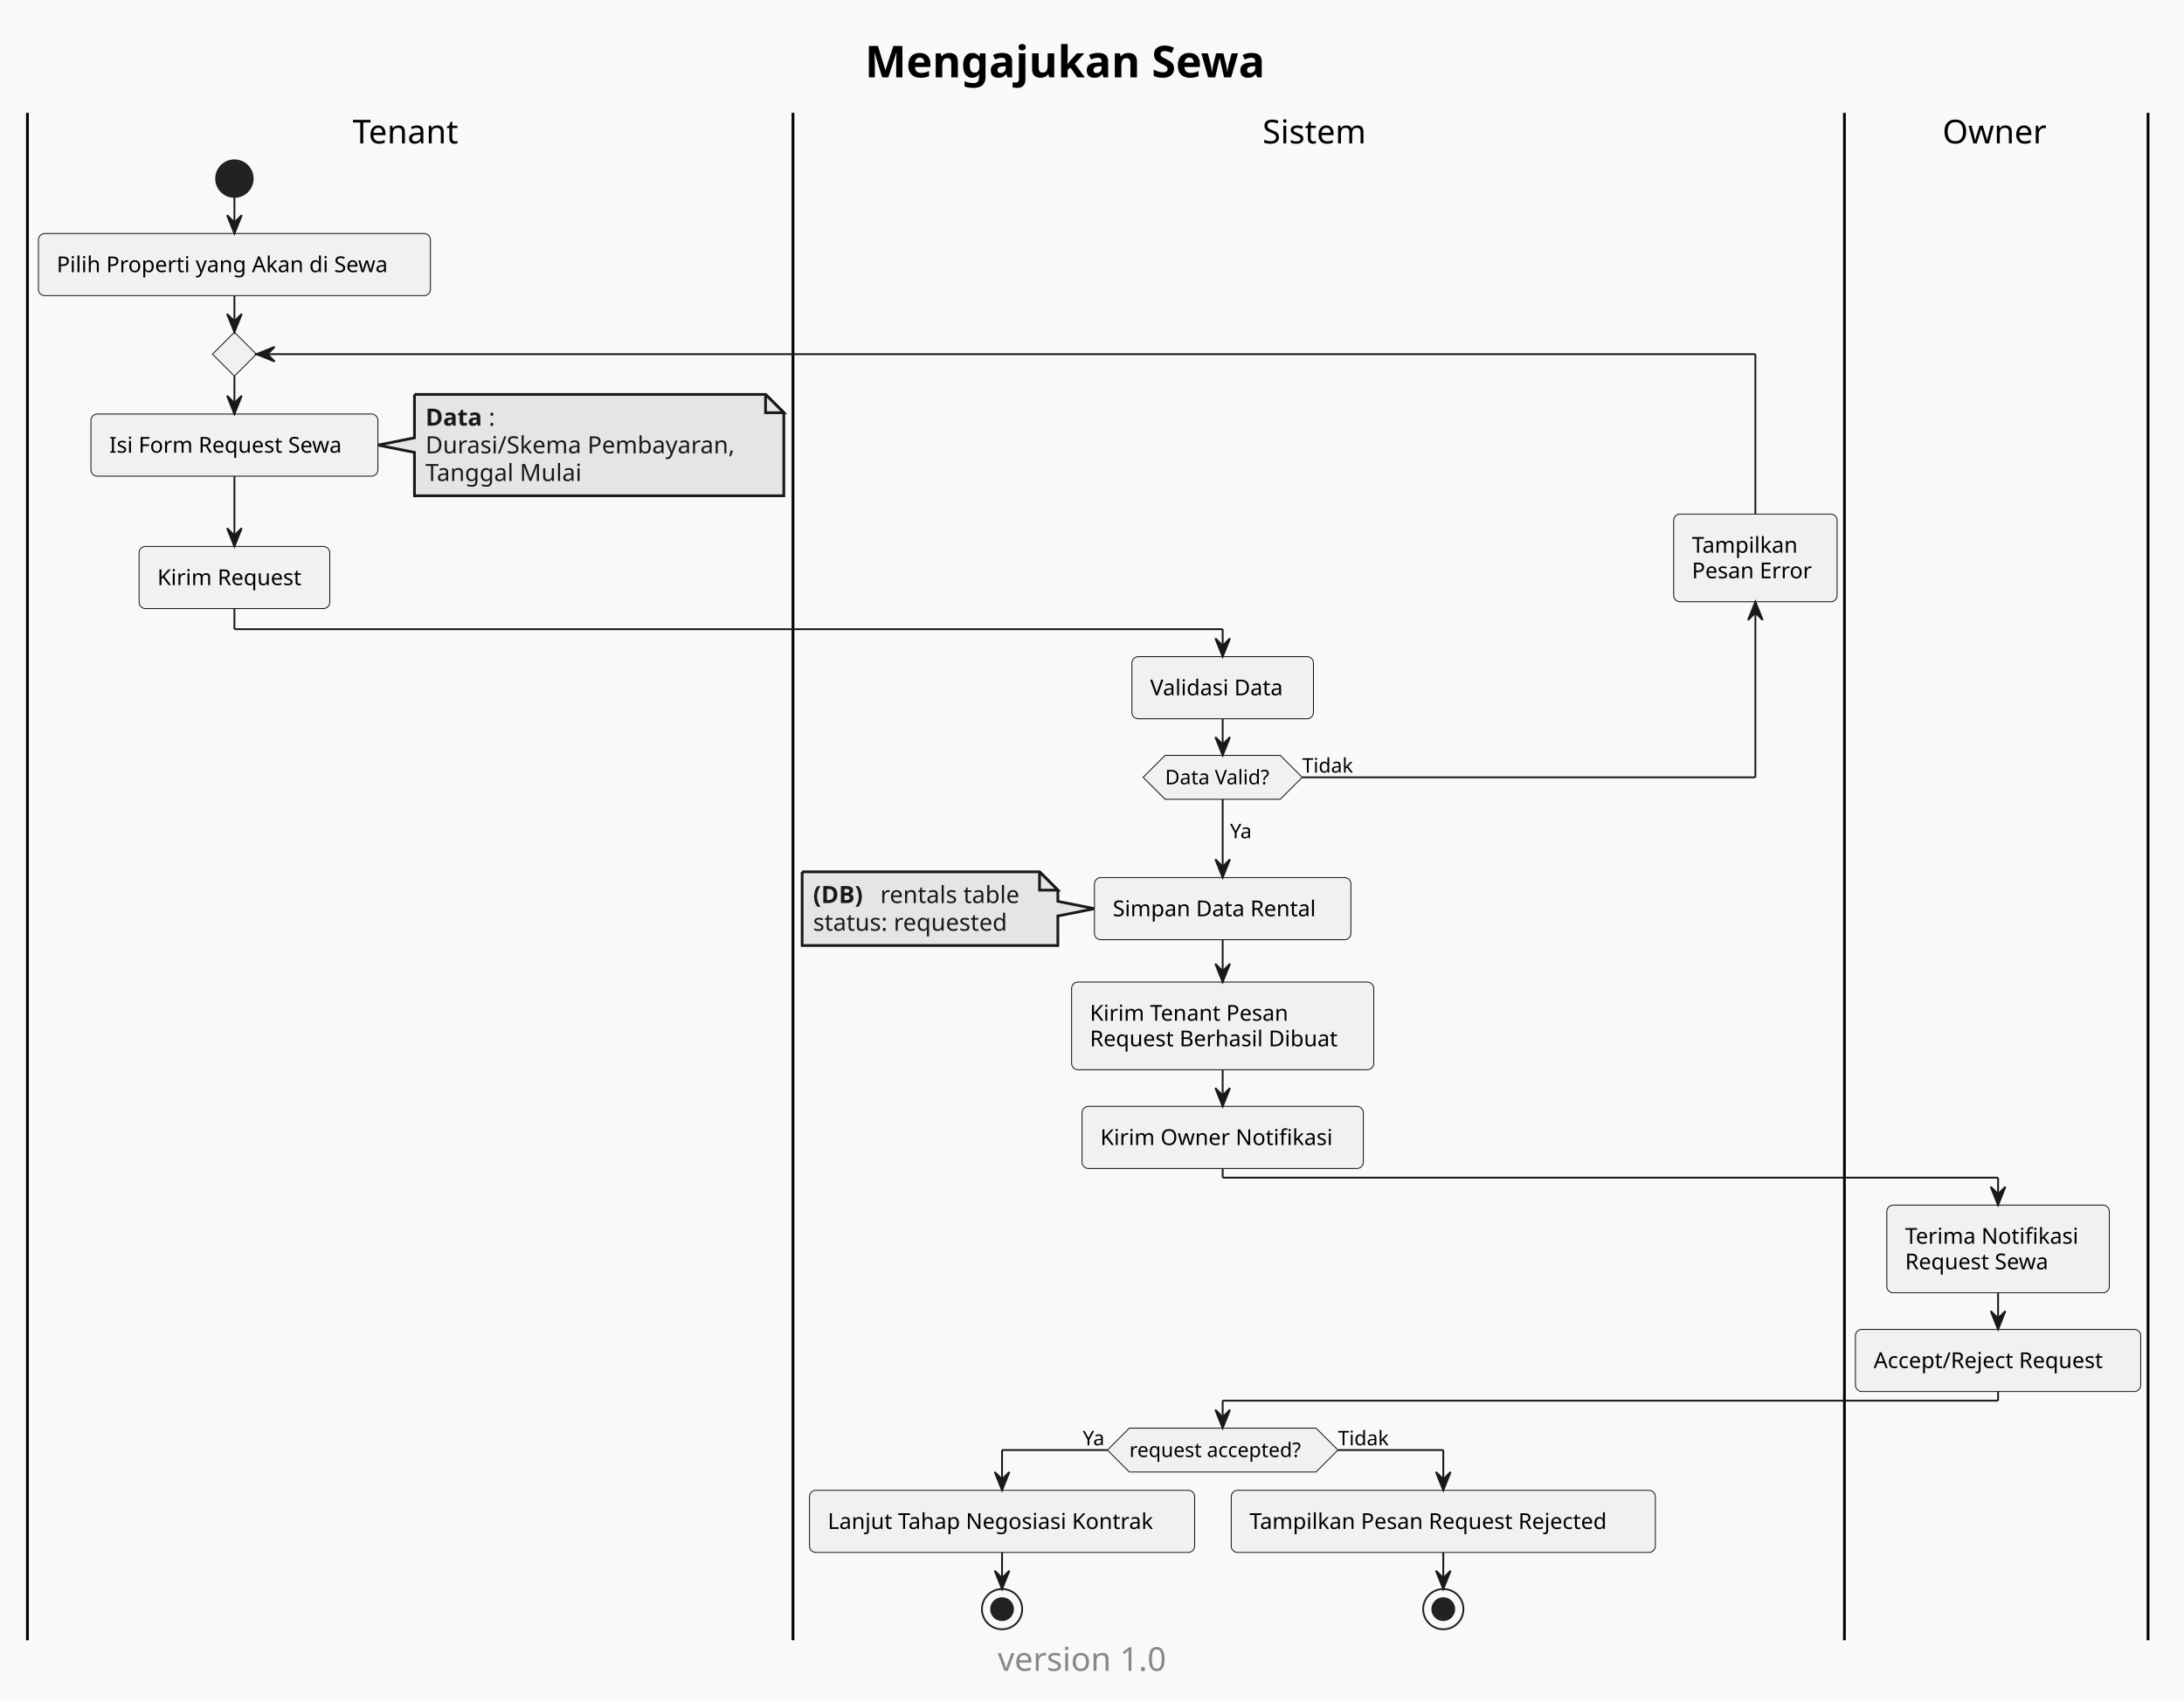
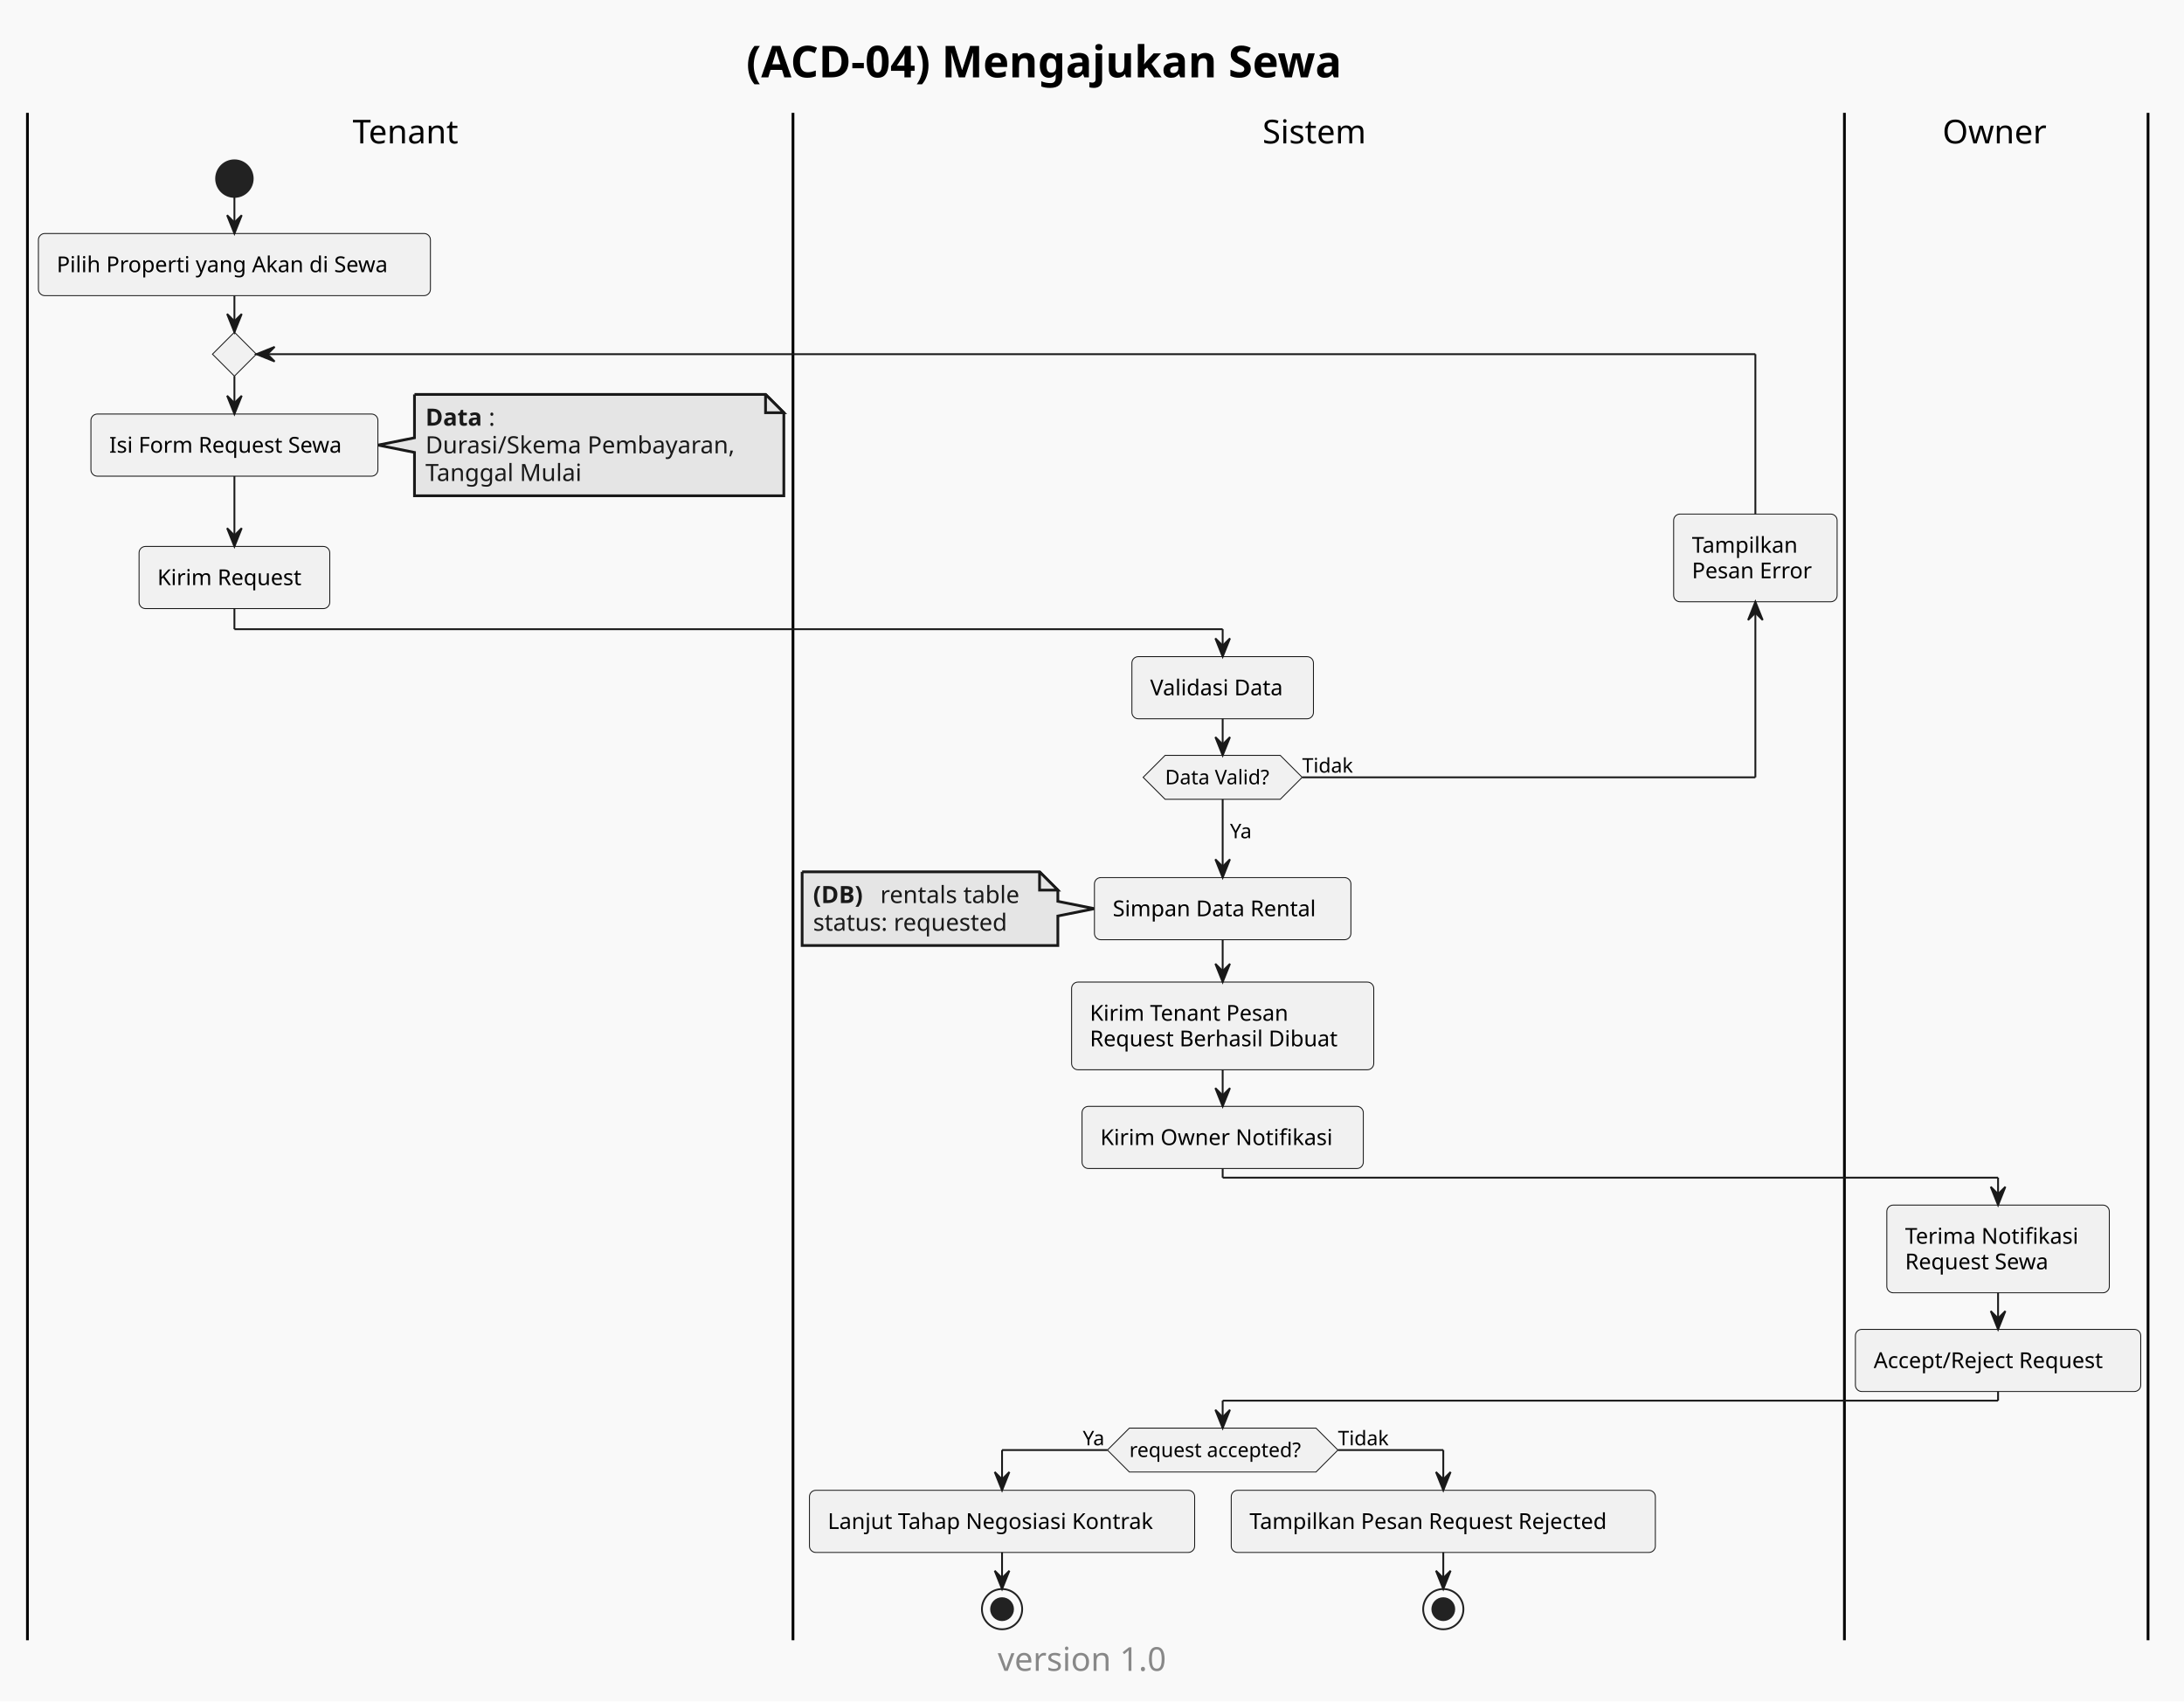
<svg xmlns="http://www.w3.org/2000/svg" contentStyleType="text/css" data-diagram-type="ACTIVITY" height="930px" preserveAspectRatio="none" style="width:1194px;height:930px;background:#F9F9F9;" version="1.1" viewBox="0 0 1194 930" width="1194px" zoomAndPan="magnify">
  <defs />
  <g>
    <rect fill="#F9F9F9" height="930" style="stroke:none;stroke-width:1;" width="1194" x="0" y="0" />
    <g class="title" data-source-line="4">
-       <text fill="#000000" font-family="sans-serif" font-size="24" font-weight="bold" lengthAdjust="spacing" textLength="245.461" x="472.872" y="42.277">Mengajukan Sewa</text>
+       <text fill="#000000" font-family="sans-serif" font-size="24" font-weight="bold" lengthAdjust="spacing" textLength="375.223" x="407.991" y="42.277">(ACD-04) Mengajukan Sewa</text>
    </g>
    <rect fill="none" height="20.953" style="stroke:none;stroke-width:1;" width="1161.205" x="15" y="61.683" />
    <ellipse cx="128.157" cy="97.636" fill="#222222" rx="10" ry="10" style="stroke:#222222;stroke-width:1;" />
    <rect fill="#F1F1F1" height="33.969" rx="3.5" ry="3.5" style="stroke:#181818;stroke-width:0.5;" width="214.315" x="21" y="127.636" />
    <text fill="#000000" font-family="sans-serif" font-size="12" lengthAdjust="spacing" textLength="194.315" x="31" y="148.774">Pilih Properti yang Akan di Sewa</text>
    <path d="M226.601,215.605 L226.601,239.304 L206.601,243.304 L226.601,247.304 L226.601,271.003 A0,0 0 0 0 226.601,271.003 L428.528,271.003 A0,0 0 0 0 428.528,271.003 L428.528,225.605 L418.528,215.605 L226.601,215.605 A0,0 0 0 0 226.601,215.605" fill="#E5E5E5" style="stroke:#191919;stroke-width:1.5;" />
    <path d="M418.528,215.605 L418.528,225.605 L428.528,225.605 L418.528,215.605" fill="#E5E5E5" style="stroke:#191919;stroke-width:1.5;" />
    <text fill="#191919" font-family="sans-serif" font-size="13" font-weight="bold" lengthAdjust="spacing" textLength="34.55" x="232.601" y="232.671">Data</text>
    <text fill="#191919" font-family="sans-serif" font-size="13" lengthAdjust="spacing" textLength="4.38" x="267.151" y="232.671">:</text>
    <text fill="#191919" font-family="sans-serif" font-size="13" lengthAdjust="spacing" textLength="180.927" x="232.601" y="247.804">Durasi/Skema Pembayaran,</text>
    <text fill="#191919" font-family="sans-serif" font-size="13" lengthAdjust="spacing" textLength="91.006" x="232.601" y="262.937">Tanggal Mulai</text>
    <rect fill="#F1F1F1" height="33.969" rx="3.5" ry="3.5" style="stroke:#181818;stroke-width:0.5;" width="156.887" x="49.714" y="226.319" />
    <text fill="#000000" font-family="sans-serif" font-size="12" lengthAdjust="spacing" textLength="136.887" x="59.714" y="247.458">Isi Form Request Sewa</text>
    <rect fill="#F1F1F1" height="33.969" rx="3.5" ry="3.5" style="stroke:#181818;stroke-width:0.5;" width="104.258" x="76.028" y="298.702" />
    <text fill="#000000" font-family="sans-serif" font-size="12" lengthAdjust="spacing" textLength="84.258" x="86.028" y="319.841">Kirim Request</text>
    <polygon fill="#F1F1F1" points="128.157,181.605,140.157,193.605,128.157,205.605,116.157,193.605,128.157,181.605" style="stroke:#181818;stroke-width:0.5;" />
    <line style="stroke:#000000;stroke-width:1.5;" x1="15" x2="15" y1="61.683" y2="896.612" />
    <rect fill="#F1F1F1" height="33.969" rx="3.5" ry="3.5" style="stroke:#181818;stroke-width:0.5;" width="99.254" x="618.812" y="358.94" />
    <text fill="#000000" font-family="sans-serif" font-size="12" lengthAdjust="spacing" textLength="79.254" x="628.812" y="380.079">Validasi Data</text>
    <polygon fill="#F1F1F1" points="636.959,412.909,699.919,412.909,711.919,424.909,699.919,436.909,636.959,436.909,624.959,424.909,636.959,412.909" style="stroke:#181818;stroke-width:0.5;" />
    <text fill="#000000" font-family="sans-serif" font-size="11" lengthAdjust="spacing" textLength="62.96" x="636.959" y="428.717">Data Valid?</text>
    <text fill="#000000" font-family="sans-serif" font-size="11" lengthAdjust="spacing" textLength="29.869" x="711.919" y="422.315">Tidak</text>
    <rect fill="#F1F1F1" height="47.938" rx="3.5" ry="3.5" style="stroke:#181818;stroke-width:0.5;" width="89.369" x="914.985" y="281.003" />
    <text fill="#000000" font-family="sans-serif" font-size="12" lengthAdjust="spacing" textLength="62.566" x="924.985" y="302.142">Tampilkan</text>
    <text fill="#000000" font-family="sans-serif" font-size="12" lengthAdjust="spacing" textLength="69.369" x="924.985" y="316.11">Pesan Error</text>
    <path d="M438.528,476.565 L438.528,516.831 A0,0 0 0 0 438.528,516.831 L578.331,516.831 A0,0 0 0 0 578.331,516.831 L578.331,500.698 L598.331,496.698 L578.331,492.698 L578.331,486.565 L568.331,476.565 L438.528,476.565 A0,0 0 0 0 438.528,476.565" fill="#E5E5E5" style="stroke:#191919;stroke-width:1.5;" />
    <path d="M568.331,476.565 L568.331,486.565 L578.331,486.565 L568.331,476.565" fill="#E5E5E5" style="stroke:#191919;stroke-width:1.5;" />
    <text fill="#191919" font-family="sans-serif" font-size="13" font-weight="bold" lengthAdjust="spacing" textLength="32.583" x="444.528" y="493.632">(DB)</text>
    <text fill="#191919" font-family="sans-serif" font-size="13" lengthAdjust="spacing" textLength="82.088" x="481.243" y="493.632">rentals table</text>
    <text fill="#191919" font-family="sans-serif" font-size="13" lengthAdjust="spacing" textLength="114.41" x="444.528" y="508.765">status: requested</text>
    <rect fill="#F1F1F1" height="33.969" rx="3.5" ry="3.5" style="stroke:#181818;stroke-width:0.5;" width="140.217" x="598.331" y="479.714" />
    <text fill="#000000" font-family="sans-serif" font-size="12" lengthAdjust="spacing" textLength="120.217" x="608.331" y="500.853">Simpan Data Rental</text>
    <rect fill="#F1F1F1" height="47.938" rx="3.5" ry="3.5" style="stroke:#181818;stroke-width:0.5;" width="165.195" x="585.841" y="536.831" />
    <text fill="#000000" font-family="sans-serif" font-size="12" lengthAdjust="spacing" textLength="116.602" x="595.841" y="557.97">Kirim Tenant Pesan</text>
    <text fill="#000000" font-family="sans-serif" font-size="12" lengthAdjust="spacing" textLength="145.195" x="595.841" y="571.938">Request Berhasil Dibuat</text>
    <rect fill="#F1F1F1" height="33.969" rx="3.5" ry="3.5" style="stroke:#181818;stroke-width:0.5;" width="153.775" x="591.551" y="604.769" />
    <text fill="#000000" font-family="sans-serif" font-size="12" lengthAdjust="spacing" textLength="133.775" x="601.551" y="625.907">Kirim Owner Notifikasi</text>
    <polygon fill="#F1F1F1" points="617.419,780.644,719.459,780.644,731.459,792.644,719.459,804.644,617.419,804.644,605.419,792.644,617.419,780.644" style="stroke:#181818;stroke-width:0.5;" />
    <text fill="#000000" font-family="sans-serif" font-size="11" lengthAdjust="spacing" textLength="102.04" x="617.419" y="796.452">request accepted?</text>
    <text fill="#000000" font-family="sans-serif" font-size="11" lengthAdjust="spacing" textLength="13.46" x="591.959" y="790.049">Ya</text>
    <text fill="#000000" font-family="sans-serif" font-size="11" lengthAdjust="spacing" textLength="29.869" x="731.459" y="790.049">Tidak</text>
    <rect fill="#F1F1F1" height="33.969" rx="3.5" ry="3.5" style="stroke:#181818;stroke-width:0.5;" width="210.594" x="442.528" y="814.644" />
    <text fill="#000000" font-family="sans-serif" font-size="12" lengthAdjust="spacing" textLength="190.594" x="452.528" y="835.782">Lanjut Tahap Negosiasi Kontrak</text>
    <ellipse cx="547.825" cy="879.612" fill="none" rx="11" ry="11" style="stroke:#222222;stroke-width:1;" />
    <ellipse cx="547.825" cy="879.612" fill="#222222" rx="6" ry="6" style="stroke:#222222;stroke-width:1;" />
    <rect fill="#F1F1F1" height="33.969" rx="3.5" ry="3.5" style="stroke:#181818;stroke-width:0.5;" width="231.863" x="673.122" y="814.644" />
    <text fill="#000000" font-family="sans-serif" font-size="12" lengthAdjust="spacing" textLength="211.863" x="683.122" y="835.782">Tampilkan Pesan Request Rejected</text>
    <ellipse cx="789.053" cy="879.612" fill="none" rx="11" ry="11" style="stroke:#222222;stroke-width:1;" />
    <ellipse cx="789.053" cy="879.612" fill="#222222" rx="6" ry="6" style="stroke:#222222;stroke-width:1;" />
    <line style="stroke:#000000;stroke-width:1.5;" x1="433.528" x2="433.528" y1="61.683" y2="896.612" />
    <rect fill="#F1F1F1" height="47.938" rx="3.5" ry="3.5" style="stroke:#181818;stroke-width:0.5;" width="121.643" x="1031.528" y="658.737" />
    <text fill="#000000" font-family="sans-serif" font-size="12" lengthAdjust="spacing" textLength="101.643" x="1041.528" y="679.876">Terima Notifikasi</text>
    <text fill="#000000" font-family="sans-serif" font-size="12" lengthAdjust="spacing" textLength="85.266" x="1041.528" y="693.845">Request Sewa</text>
    <rect fill="#F1F1F1" height="33.969" rx="3.5" ry="3.5" style="stroke:#181818;stroke-width:0.5;" width="155.99" x="1014.354" y="726.675" />
    <text fill="#000000" font-family="sans-serif" font-size="12" lengthAdjust="spacing" textLength="135.99" x="1024.354" y="747.813">Accept/Reject Request</text>
    <line style="stroke:#000000;stroke-width:1.5;" x1="1008.354" x2="1008.354" y1="61.683" y2="896.612" />
    <line style="stroke:#000000;stroke-width:1.5;" x1="1174.344" x2="1174.344" y1="61.683" y2="896.612" />
    <line style="stroke:#191919;stroke-width:1;" x1="128.157" x2="128.157" y1="107.636" y2="127.636" />
    <polygon fill="#191919" points="124.157,117.636,128.157,127.636,132.157,117.636,128.157,121.636" style="stroke:#191919;stroke-width:1;" />
    <line style="stroke:#191919;stroke-width:1;" x1="128.157" x2="128.157" y1="260.288" y2="298.702" />
    <polygon fill="#191919" points="124.157,288.702,128.157,298.702,132.157,288.702,128.157,292.702" style="stroke:#191919;stroke-width:1;" />
    <line style="stroke:#191919;stroke-width:1;" x1="128.157" x2="128.157" y1="205.605" y2="226.319" />
    <polygon fill="#191919" points="124.157,216.319,128.157,226.319,132.157,216.319,128.157,220.319" style="stroke:#191919;stroke-width:1;" />
    <line style="stroke:#191919;stroke-width:1;" x1="128.157" x2="128.157" y1="161.605" y2="181.605" />
    <polygon fill="#191919" points="124.157,171.605,128.157,181.605,132.157,171.605,128.157,175.605" style="stroke:#191919;stroke-width:1;" />
    <line style="stroke:#191919;stroke-width:1;" x1="711.919" x2="959.669" y1="424.909" y2="424.909" />
    <line style="stroke:#191919;stroke-width:1;" x1="959.669" x2="959.669" y1="328.94" y2="424.909" />
    <polygon fill="#191919" points="955.669,338.94,959.669,328.94,963.669,338.94,959.669,334.94" style="stroke:#191919;stroke-width:1;" />
    <line style="stroke:#191919;stroke-width:1;" x1="668.439" x2="668.439" y1="392.909" y2="412.909" />
    <polygon fill="#191919" points="664.439,402.909,668.439,412.909,672.439,402.909,668.439,406.909" style="stroke:#191919;stroke-width:1;" />
    <line style="stroke:#191919;stroke-width:1;" x1="668.439" x2="668.439" y1="436.909" y2="479.714" />
    <polygon fill="#191919" points="664.439,469.714,668.439,479.714,672.439,469.714,668.439,473.714" style="stroke:#191919;stroke-width:1;" />
    <text fill="#000000" font-family="sans-serif" font-size="11" lengthAdjust="spacing" textLength="13.46" x="672.439" y="458.214">Ya</text>
    <line style="stroke:#191919;stroke-width:1;" x1="668.439" x2="668.439" y1="513.683" y2="536.831" />
    <polygon fill="#191919" points="664.439,526.831,668.439,536.831,672.439,526.831,668.439,530.831" style="stroke:#191919;stroke-width:1;" />
    <line style="stroke:#191919;stroke-width:1;" x1="668.439" x2="668.439" y1="584.769" y2="604.769" />
    <polygon fill="#191919" points="664.439,594.769,668.439,604.769,672.439,594.769,668.439,598.769" style="stroke:#191919;stroke-width:1;" />
    <line style="stroke:#191919;stroke-width:1;" x1="547.825" x2="547.825" y1="848.612" y2="868.612" />
    <polygon fill="#191919" points="543.825,858.612,547.825,868.612,551.825,858.612,547.825,862.612" style="stroke:#191919;stroke-width:1;" />
    <line style="stroke:#191919;stroke-width:1;" x1="789.053" x2="789.053" y1="848.612" y2="868.612" />
    <polygon fill="#191919" points="785.053,858.612,789.053,868.612,793.053,858.612,789.053,862.612" style="stroke:#191919;stroke-width:1;" />
    <line style="stroke:#191919;stroke-width:1;" x1="605.419" x2="547.825" y1="792.644" y2="792.644" />
    <line style="stroke:#191919;stroke-width:1;" x1="547.825" x2="547.825" y1="792.644" y2="814.644" />
    <polygon fill="#191919" points="543.825,804.644,547.825,814.644,551.825,804.644,547.825,808.644" style="stroke:#191919;stroke-width:1;" />
    <line style="stroke:#191919;stroke-width:1;" x1="731.459" x2="789.053" y1="792.644" y2="792.644" />
    <line style="stroke:#191919;stroke-width:1;" x1="789.053" x2="789.053" y1="792.644" y2="814.644" />
    <polygon fill="#191919" points="785.053,804.644,789.053,814.644,793.053,804.644,789.053,808.644" style="stroke:#191919;stroke-width:1;" />
    <line style="stroke:#191919;stroke-width:1;" x1="1092.349" x2="1092.349" y1="706.675" y2="726.675" />
    <polygon fill="#191919" points="1088.349,716.675,1092.349,726.675,1096.349,716.675,1092.349,720.675" style="stroke:#191919;stroke-width:1;" />
    <line style="stroke:#191919;stroke-width:1;" x1="128.157" x2="128.157" y1="332.671" y2="343.94" />
    <line style="stroke:#191919;stroke-width:1;" x1="128.157" x2="668.439" y1="343.94" y2="343.94" />
    <line style="stroke:#191919;stroke-width:1;" x1="668.439" x2="668.439" y1="343.94" y2="358.94" />
    <polygon fill="#191919" points="664.439,348.94,668.439,358.94,672.439,348.94,668.439,352.94" style="stroke:#191919;stroke-width:1;" />
    <line style="stroke:#191919;stroke-width:1;" x1="959.669" x2="959.669" y1="193.605" y2="281.003" />
    <line style="stroke:#191919;stroke-width:1;" x1="959.669" x2="140.157" y1="193.605" y2="193.605" />
    <polygon fill="#191919" points="150.157,189.605,140.157,193.605,150.157,197.605,146.157,193.605" style="stroke:#191919;stroke-width:1;" />
    <line style="stroke:#191919;stroke-width:1;" x1="668.439" x2="668.439" y1="638.737" y2="643.737" />
    <line style="stroke:#191919;stroke-width:1;" x1="668.439" x2="1092.349" y1="643.737" y2="643.737" />
    <line style="stroke:#191919;stroke-width:1;" x1="1092.349" x2="1092.349" y1="643.737" y2="658.737" />
    <polygon fill="#191919" points="1088.349,648.737,1092.349,658.737,1096.349,648.737,1092.349,652.737" style="stroke:#191919;stroke-width:1;" />
    <line style="stroke:#191919;stroke-width:1;" x1="1092.349" x2="1092.349" y1="760.644" y2="765.644" />
    <line style="stroke:#191919;stroke-width:1;" x1="1092.349" x2="668.439" y1="765.644" y2="765.644" />
    <line style="stroke:#191919;stroke-width:1;" x1="668.439" x2="668.439" y1="765.644" y2="780.644" />
    <polygon fill="#191919" points="664.439,770.644,668.439,780.644,672.439,770.644,668.439,774.644" style="stroke:#191919;stroke-width:1;" />
    <text fill="#000000" font-family="sans-serif" font-size="18" lengthAdjust="spacing" textLength="62.974" x="192.777" y="78.391">Tenant</text>
    <text fill="#000000" font-family="sans-serif" font-size="18" lengthAdjust="spacing" textLength="61.471" x="690.206" y="78.391">Sistem</text>
    <text fill="#000000" font-family="sans-serif" font-size="18" lengthAdjust="spacing" textLength="58.773" x="1061.963" y="78.391">Owner</text>
    <g class="footer" data-source-line="5">
      <text fill="#888888" font-family="sans-serif" font-size="18" lengthAdjust="spacing" textLength="100.274" x="545.465" y="913.32">version 1.0</text>
    </g>
  </g>
</svg>
